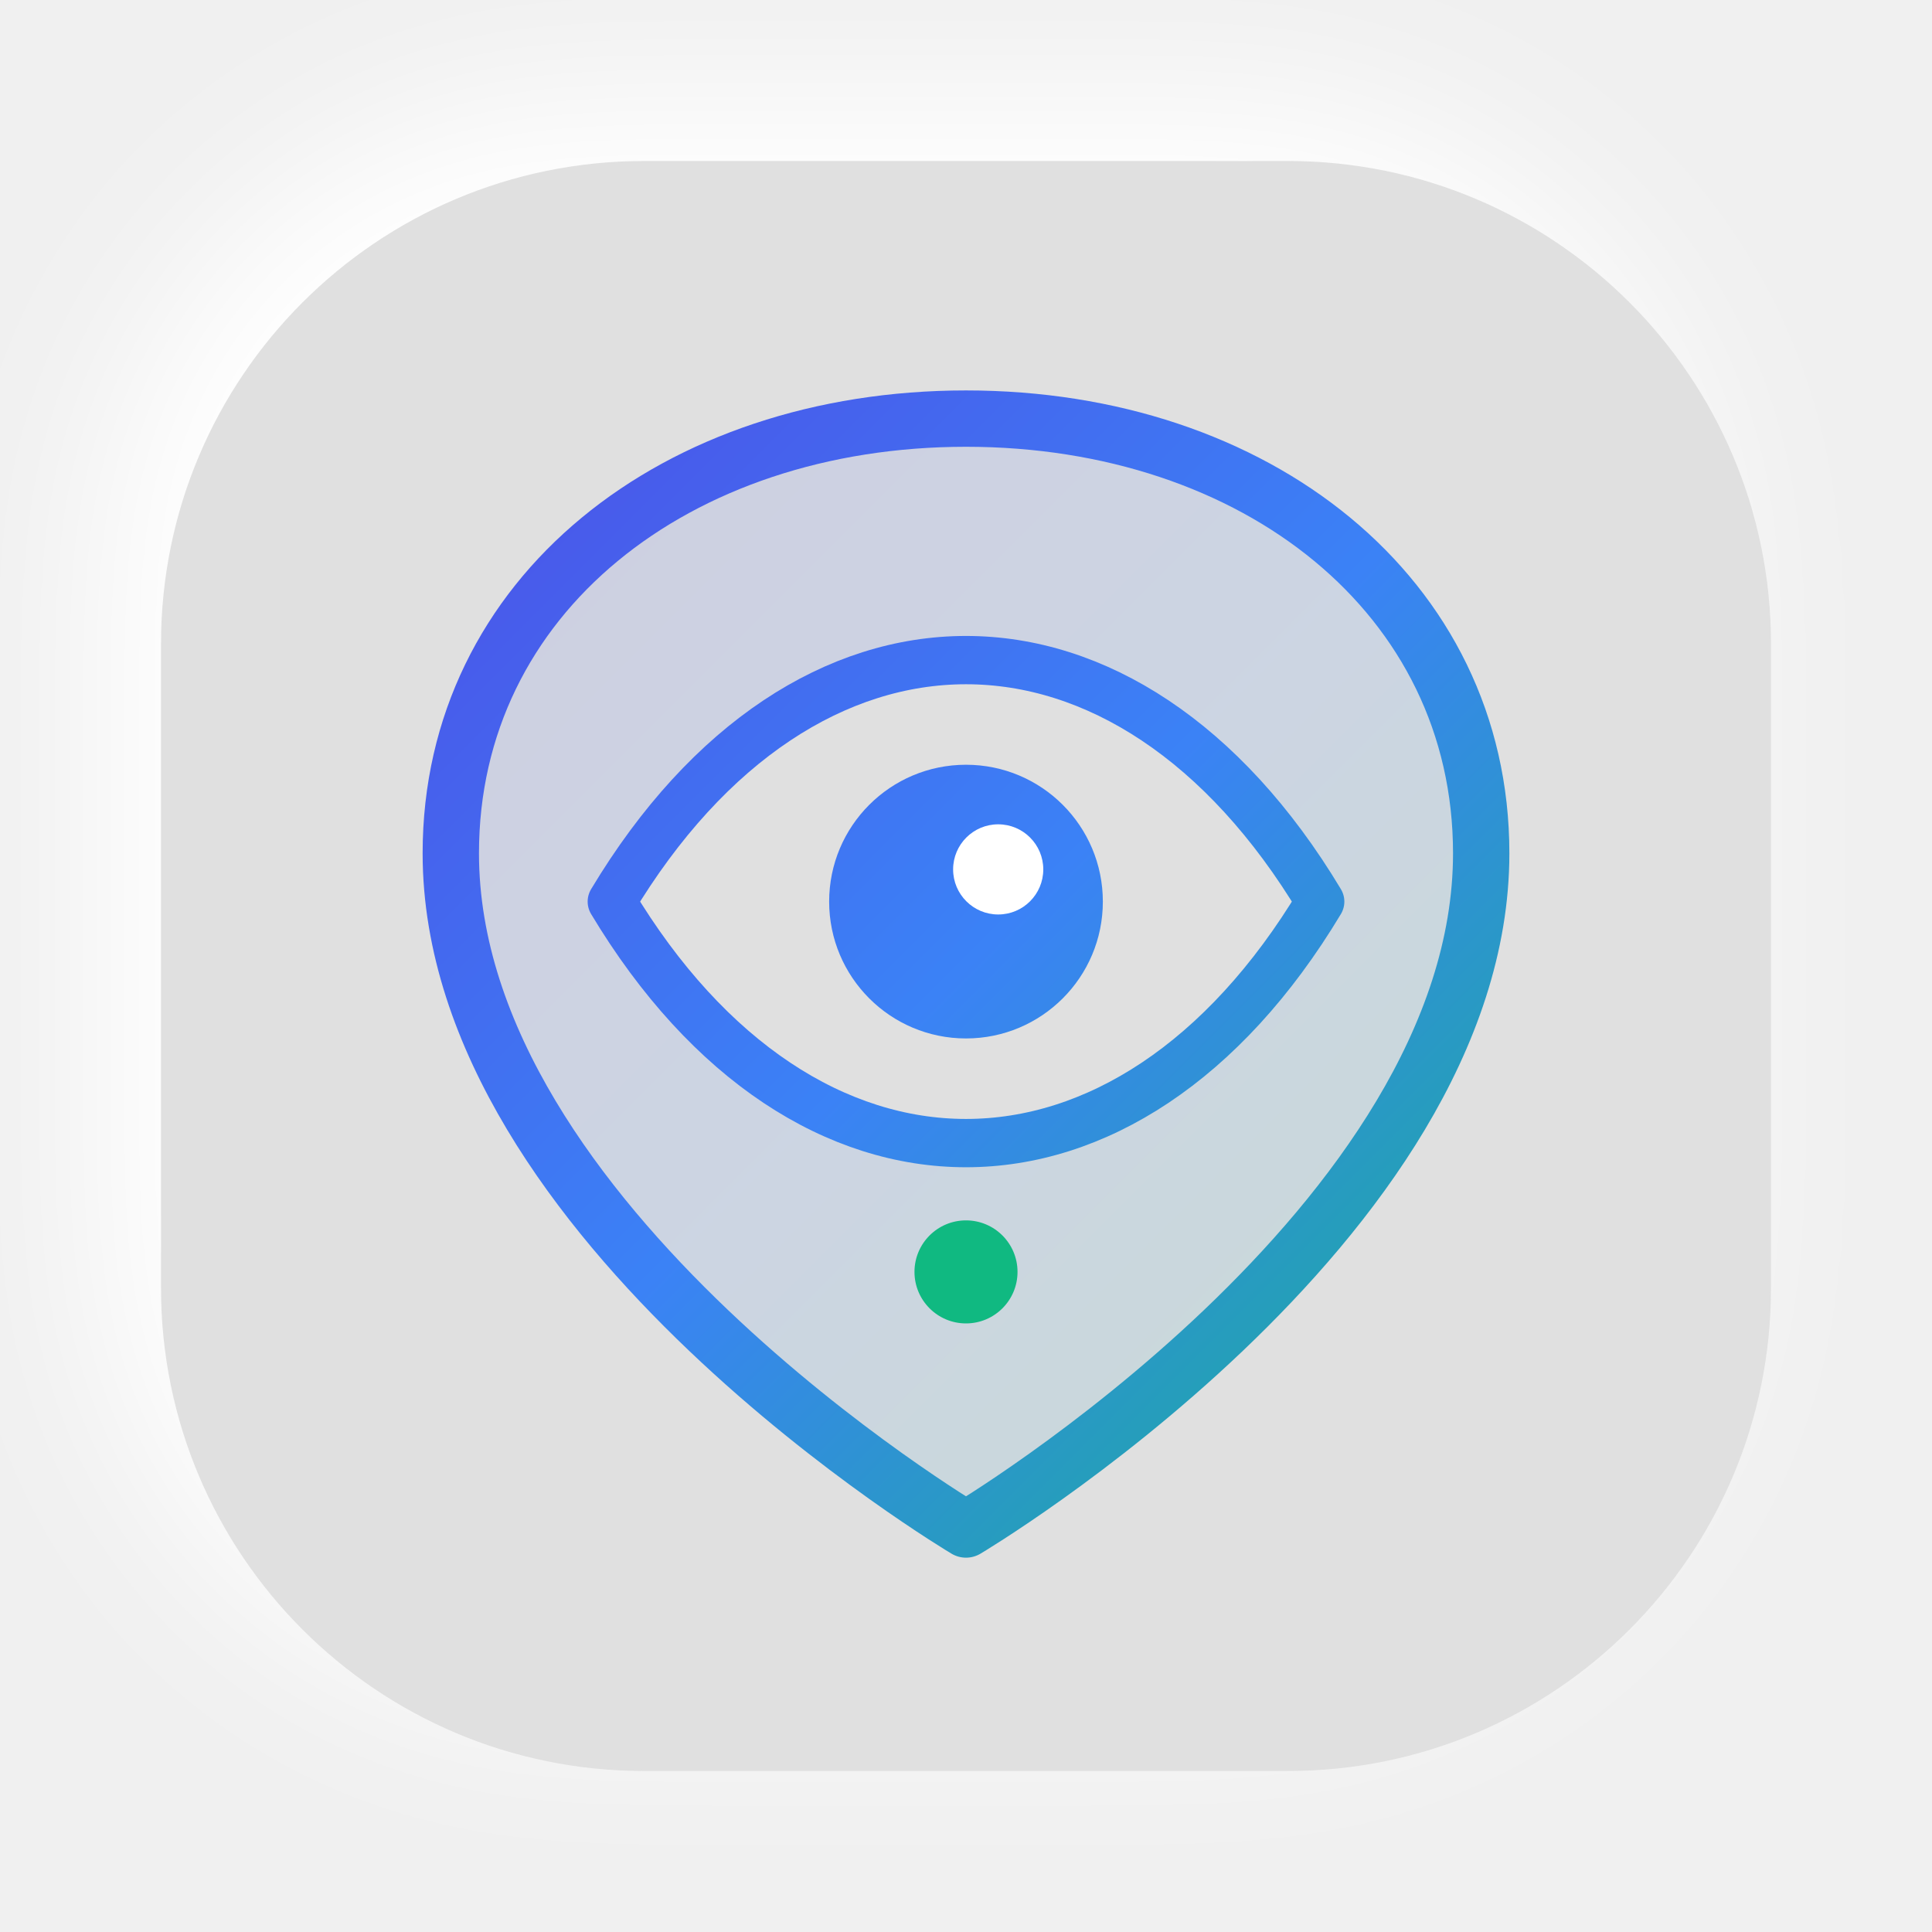
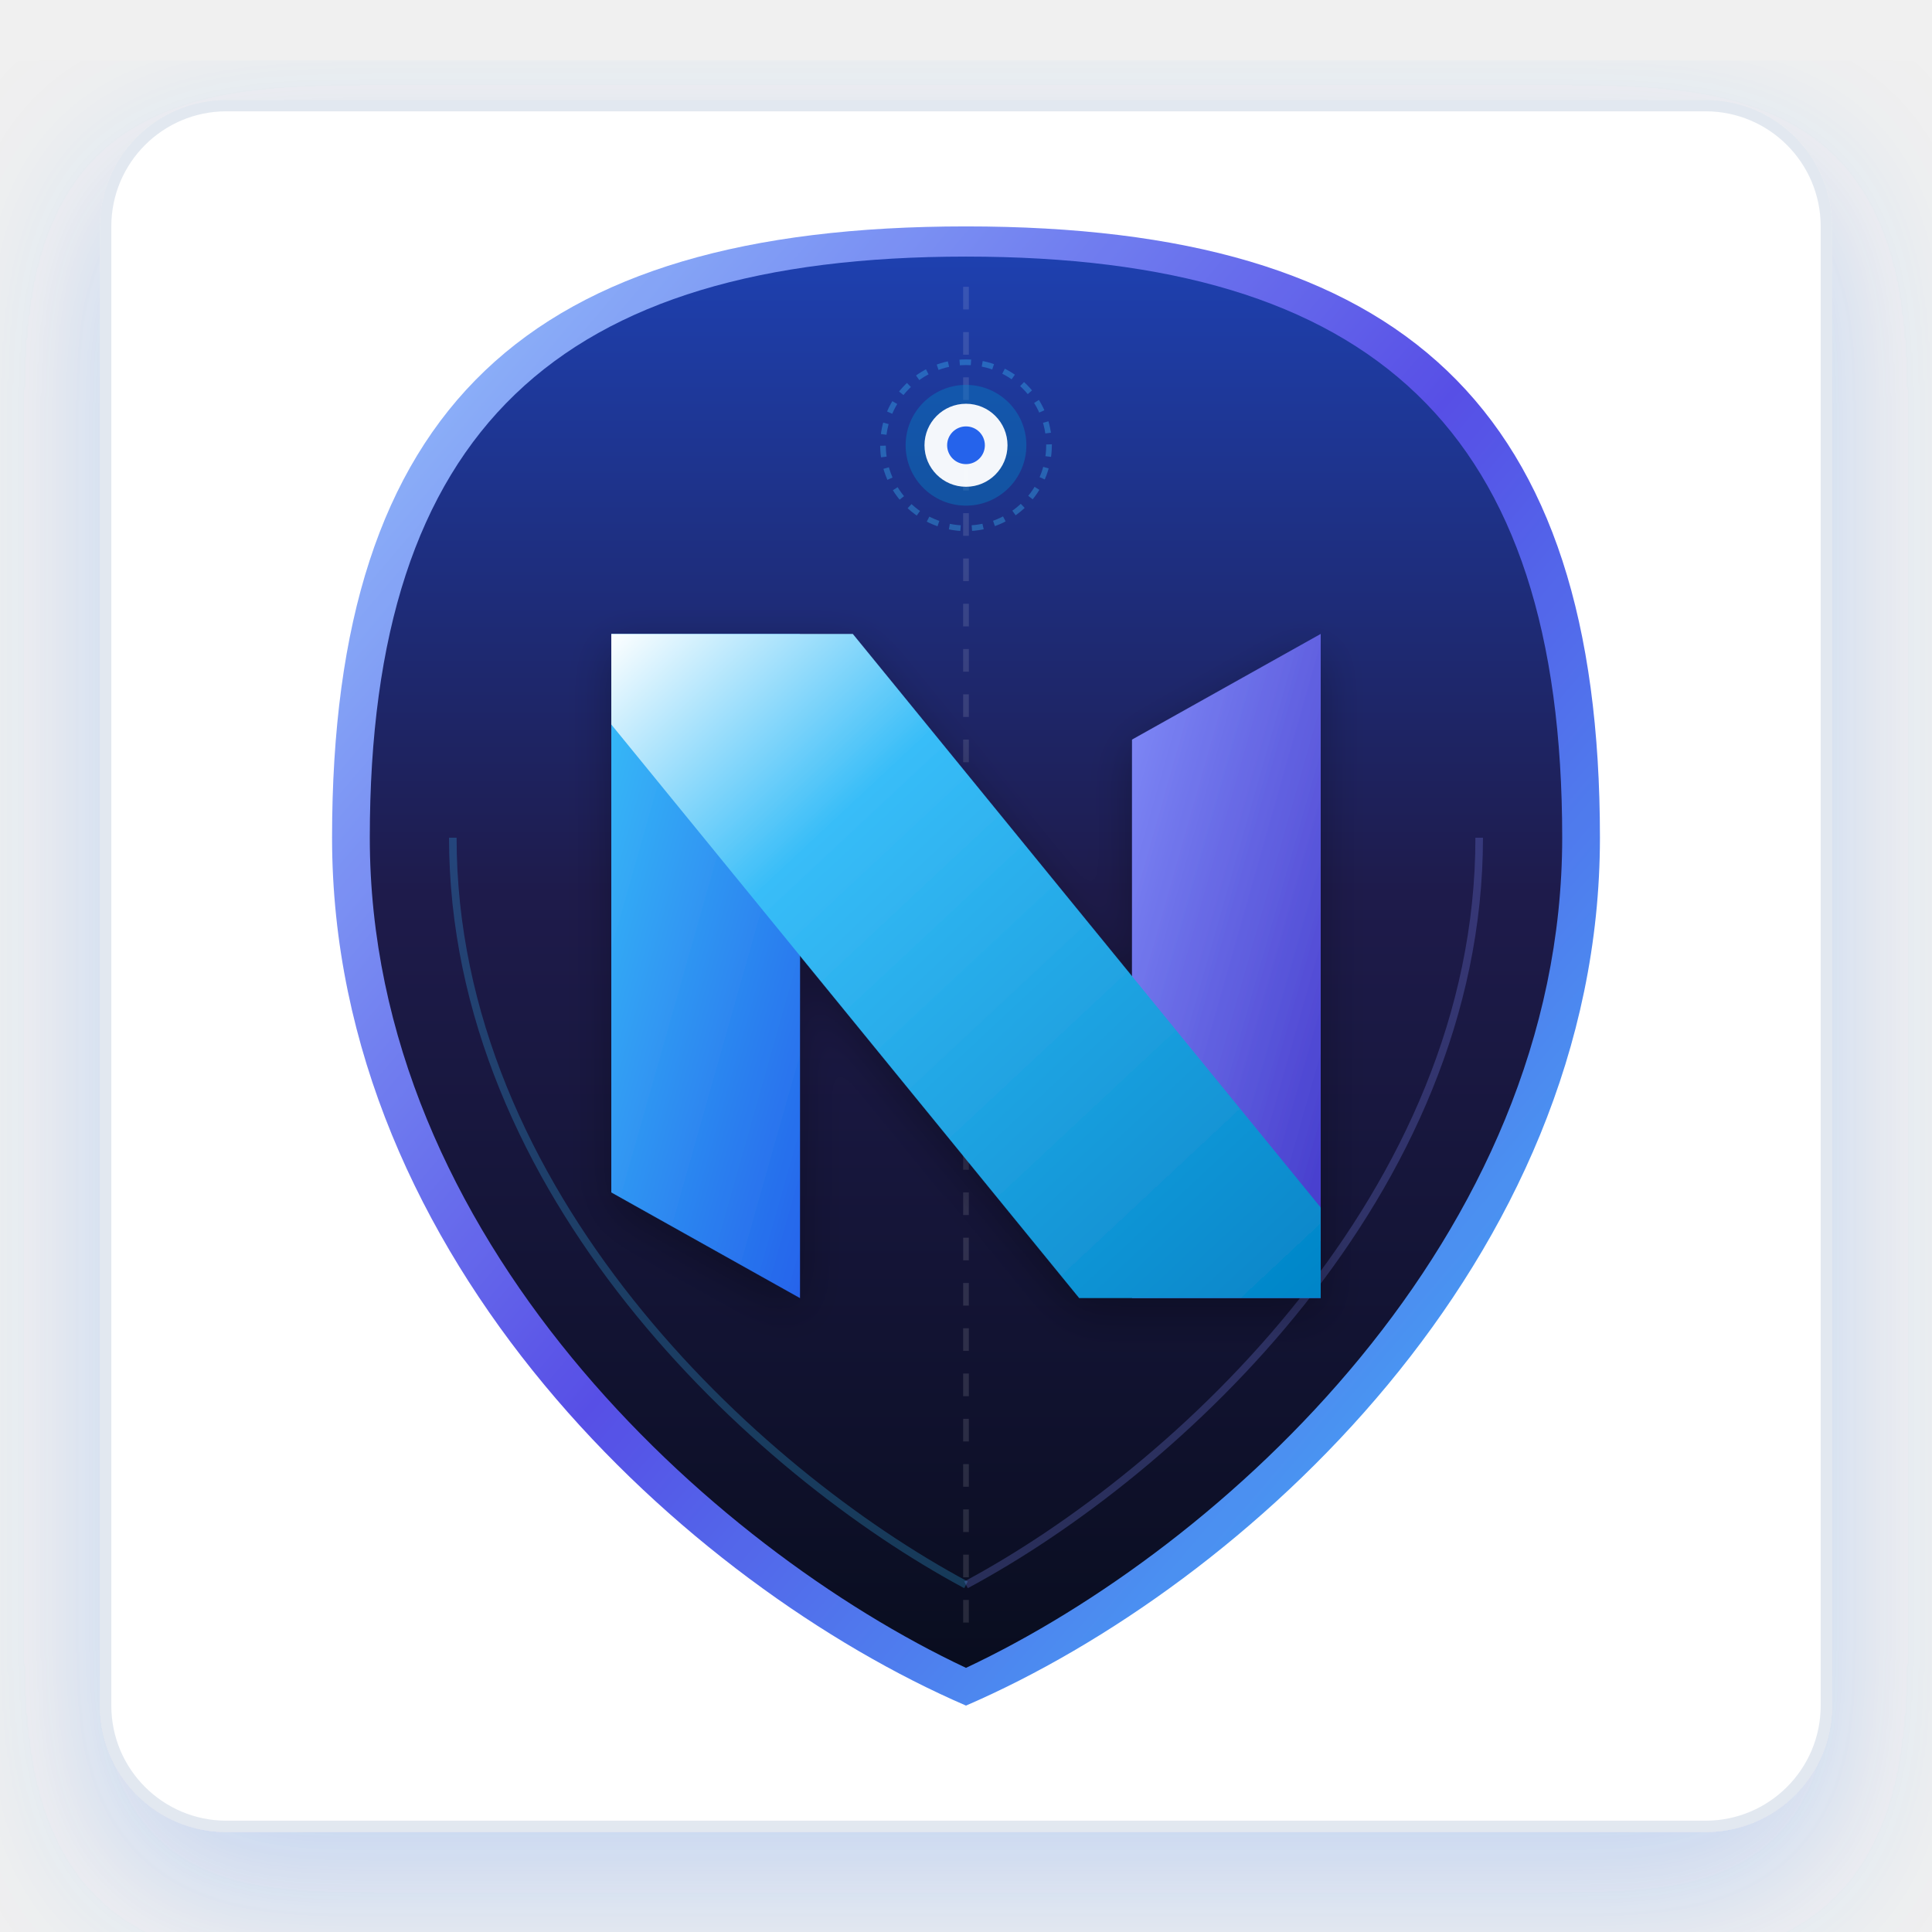
- <svg xmlns="http://www.w3.org/2000/svg" viewBox="0 0 120 120" width="120" height="120" fill="none">
+ <svg xmlns="http://www.w3.org/2000/svg" viewBox="0 0 512 512" width="512" height="512">
  <defs>
-     <filter id="neu-raised" x="-20%" y="-20%" width="140%" height="140%" filterUnits="userSpaceOnUse">
-       <feDropShadow dx="4" dy="4" stdDeviation="5" flood-color="#bebebe" flood-opacity="0.9" />
-       <feDropShadow dx="-4" dy="-4" stdDeviation="5" flood-color="#ffffff" flood-opacity="1" />
+     <filter id="shieldGlow" x="-20%" y="-20%" width="140%" height="140%">
+       <feDropShadow dx="0" dy="16" stdDeviation="22" flood-color="#3b82f6" flood-opacity="0.25" />
    </filter>
-     <filter id="neu-inset" x="-20%" y="-20%" width="140%" height="140%" filterUnits="userSpaceOnUse">
-       <feOffset dx="3" dy="3" />
-       <feGaussianBlur stdDeviation="3" result="offset-blur" />
-       <feComposite operator="out" in="SourceGraphic" in2="offset-blur" result="inverse" />
-       <feFlood flood-color="#bebebe" flood-opacity="0.8" result="color" />
-       <feComposite operator="in" in="color" in2="inverse" result="shadow" />
-       <feComposite operator="over" in="shadow" in2="SourceGraphic" />
+     <filter id="innerDepth" x="-10%" y="-10%" width="120%" height="120%">
+       <feDropShadow dx="0" dy="4" stdDeviation="6" flood-color="#000000" flood-opacity="0.3" />
    </filter>
-     <linearGradient id="shieldGrad" x1="20" y1="20" x2="100" y2="100" gradientUnits="userSpaceOnUse">
-       <stop offset="0%" stop-color="#4f46e5" />
-       <stop offset="50%" stop-color="#3b82f6" />
-       <stop offset="100%" stop-color="#10b981" />
+     <linearGradient id="shieldBorderGrad" x1="0%" y1="0%" x2="100%" y2="100%">
+       <stop offset="0%" stop-color="#93c5fd" />
+       <stop offset="50%" stop-color="#4f46e5" />
+       <stop offset="100%" stop-color="#38bdf8" />
    </linearGradient>
-     <linearGradient id="innerEyeGrad" x1="45" y1="45" x2="75" y2="75" gradientUnits="userSpaceOnUse">
+     <linearGradient id="shieldBodyGrad" x1="0%" y1="0%" x2="0%" y2="100%">
+       <stop offset="0%" stop-color="#1e40af" />
+       <stop offset="45%" stop-color="#1e1b4b" />
+       <stop offset="100%" stop-color="#090d1f" />
+     </linearGradient>
+     <linearGradient id="nLeftCol" x1="0%" y1="0%" x2="100%" y2="100%">
+       <stop offset="0%" stop-color="#38bdf8" />
+       <stop offset="100%" stop-color="#2563eb" />
+     </linearGradient>
+     <linearGradient id="nCenterSlash" x1="0%" y1="0%" x2="100%" y2="100%">
      <stop offset="0%" stop-color="#ffffff" />
-       <stop offset="100%" stop-color="#e0e7ff" />
+       <stop offset="30%" stop-color="#38bdf8" />
+       <stop offset="100%" stop-color="#0284c7" />
+     </linearGradient>
+     <linearGradient id="nRightCol" x1="0%" y1="0%" x2="100%" y2="100%">
+       <stop offset="0%" stop-color="#818cf8" />
+       <stop offset="100%" stop-color="#4338ca" />
+     </linearGradient>
+     <linearGradient id="goldStar" x1="0%" y1="0%" x2="100%" y2="100%">
+       <stop offset="0%" stop-color="#38bdf8" />
+       <stop offset="100%" stop-color="#ffffff" />
    </linearGradient>
  </defs>
-   <rect x="10" y="10" width="100" height="100" rx="30" fill="#e0e0e0" filter="url(#neu-raised)" />
-   <path d="M60 26C78 26 92 37 92 53C92 76 60 95 60 95C60 95 28 76 28 53C28 37 42 26 60 26Z" fill="url(#shieldGrad)" fill-opacity="0.12" stroke="url(#shieldGrad)" stroke-width="3.5" stroke-linejoin="round" />
-   <path d="M38 56C44 46 52 41 60 41C68 41 76 46 82 56C76 66 68 71 60 71C52 71 44 66 38 56Z" fill="#e0e0e0" stroke="url(#shieldGrad)" stroke-width="3" stroke-linejoin="round" />
-   <circle cx="60" cy="56" r="8.5" fill="url(#shieldGrad)" />
-   <circle cx="62" cy="54" r="2.8" fill="#ffffff" />
-   <circle cx="60" cy="79" r="3.2" fill="#10b981" />
+   <rect x="28" y="28" width="456" height="456" rx="32" fill="#ffffff" stroke="#e2e8f0" stroke-width="3" filter="url(#shieldGlow)" />
+   <path d="M 256, 60 C 372, 60 424, 108 424, 222 C 424, 334 330, 420 256, 452 C 182, 420 88, 334 88, 222 C 88, 108 140, 60 256, 60 Z" fill="url(#shieldBorderGrad)" opacity="0.95" />
+   <path d="M 256, 68 C 364, 68 414, 114 414, 222 C 414, 328 324, 410 256, 442 C 188, 410 98, 328 98, 222 C 98, 114 148, 68 256, 68 Z" fill="url(#shieldBodyGrad)" />
+   <path d="M 256, 76 L 256, 436" stroke="#ffffff" stroke-width="1.5" stroke-opacity="0.12" stroke-dasharray="6,6" />
+   <path d="M 120, 222 C 120, 316 200, 390 256, 420" stroke="#38bdf8" stroke-width="2" stroke-opacity="0.25" fill="none" />
+   <path d="M 392, 222 C 392, 316 312, 390 256, 420" stroke="#818cf8" stroke-width="2" stroke-opacity="0.25" fill="none" />
+   <g filter="url(#innerDepth)">
+     <path d="M 162, 168 L 212, 168 L 212, 344 L 162, 316 Z" fill="url(#nLeftCol)" rx="4" />
+     <path d="M 300, 196 L 350, 168 L 350, 344 L 300, 344 Z" fill="url(#nRightCol)" rx="4" />
+     <path d="M 162, 168 L 226, 168 L 350, 320 L 350, 344 L 286, 344 L 162, 192 Z" fill="url(#nCenterSlash)" />
+   </g>
+   <g transform="translate(256, 118)">
+     <circle cx="0" cy="0" r="16" fill="#0284c7" opacity="0.4" />
+     <circle cx="0" cy="0" r="11" fill="#ffffff" opacity="0.95" />
+     <circle cx="0" cy="0" r="5" fill="#2563eb" />
+     <circle cx="0" cy="0" r="22" stroke="#38bdf8" stroke-width="1.5" fill="none" opacity="0.35" stroke-dasharray="3,3" />
+   </g>
</svg>
